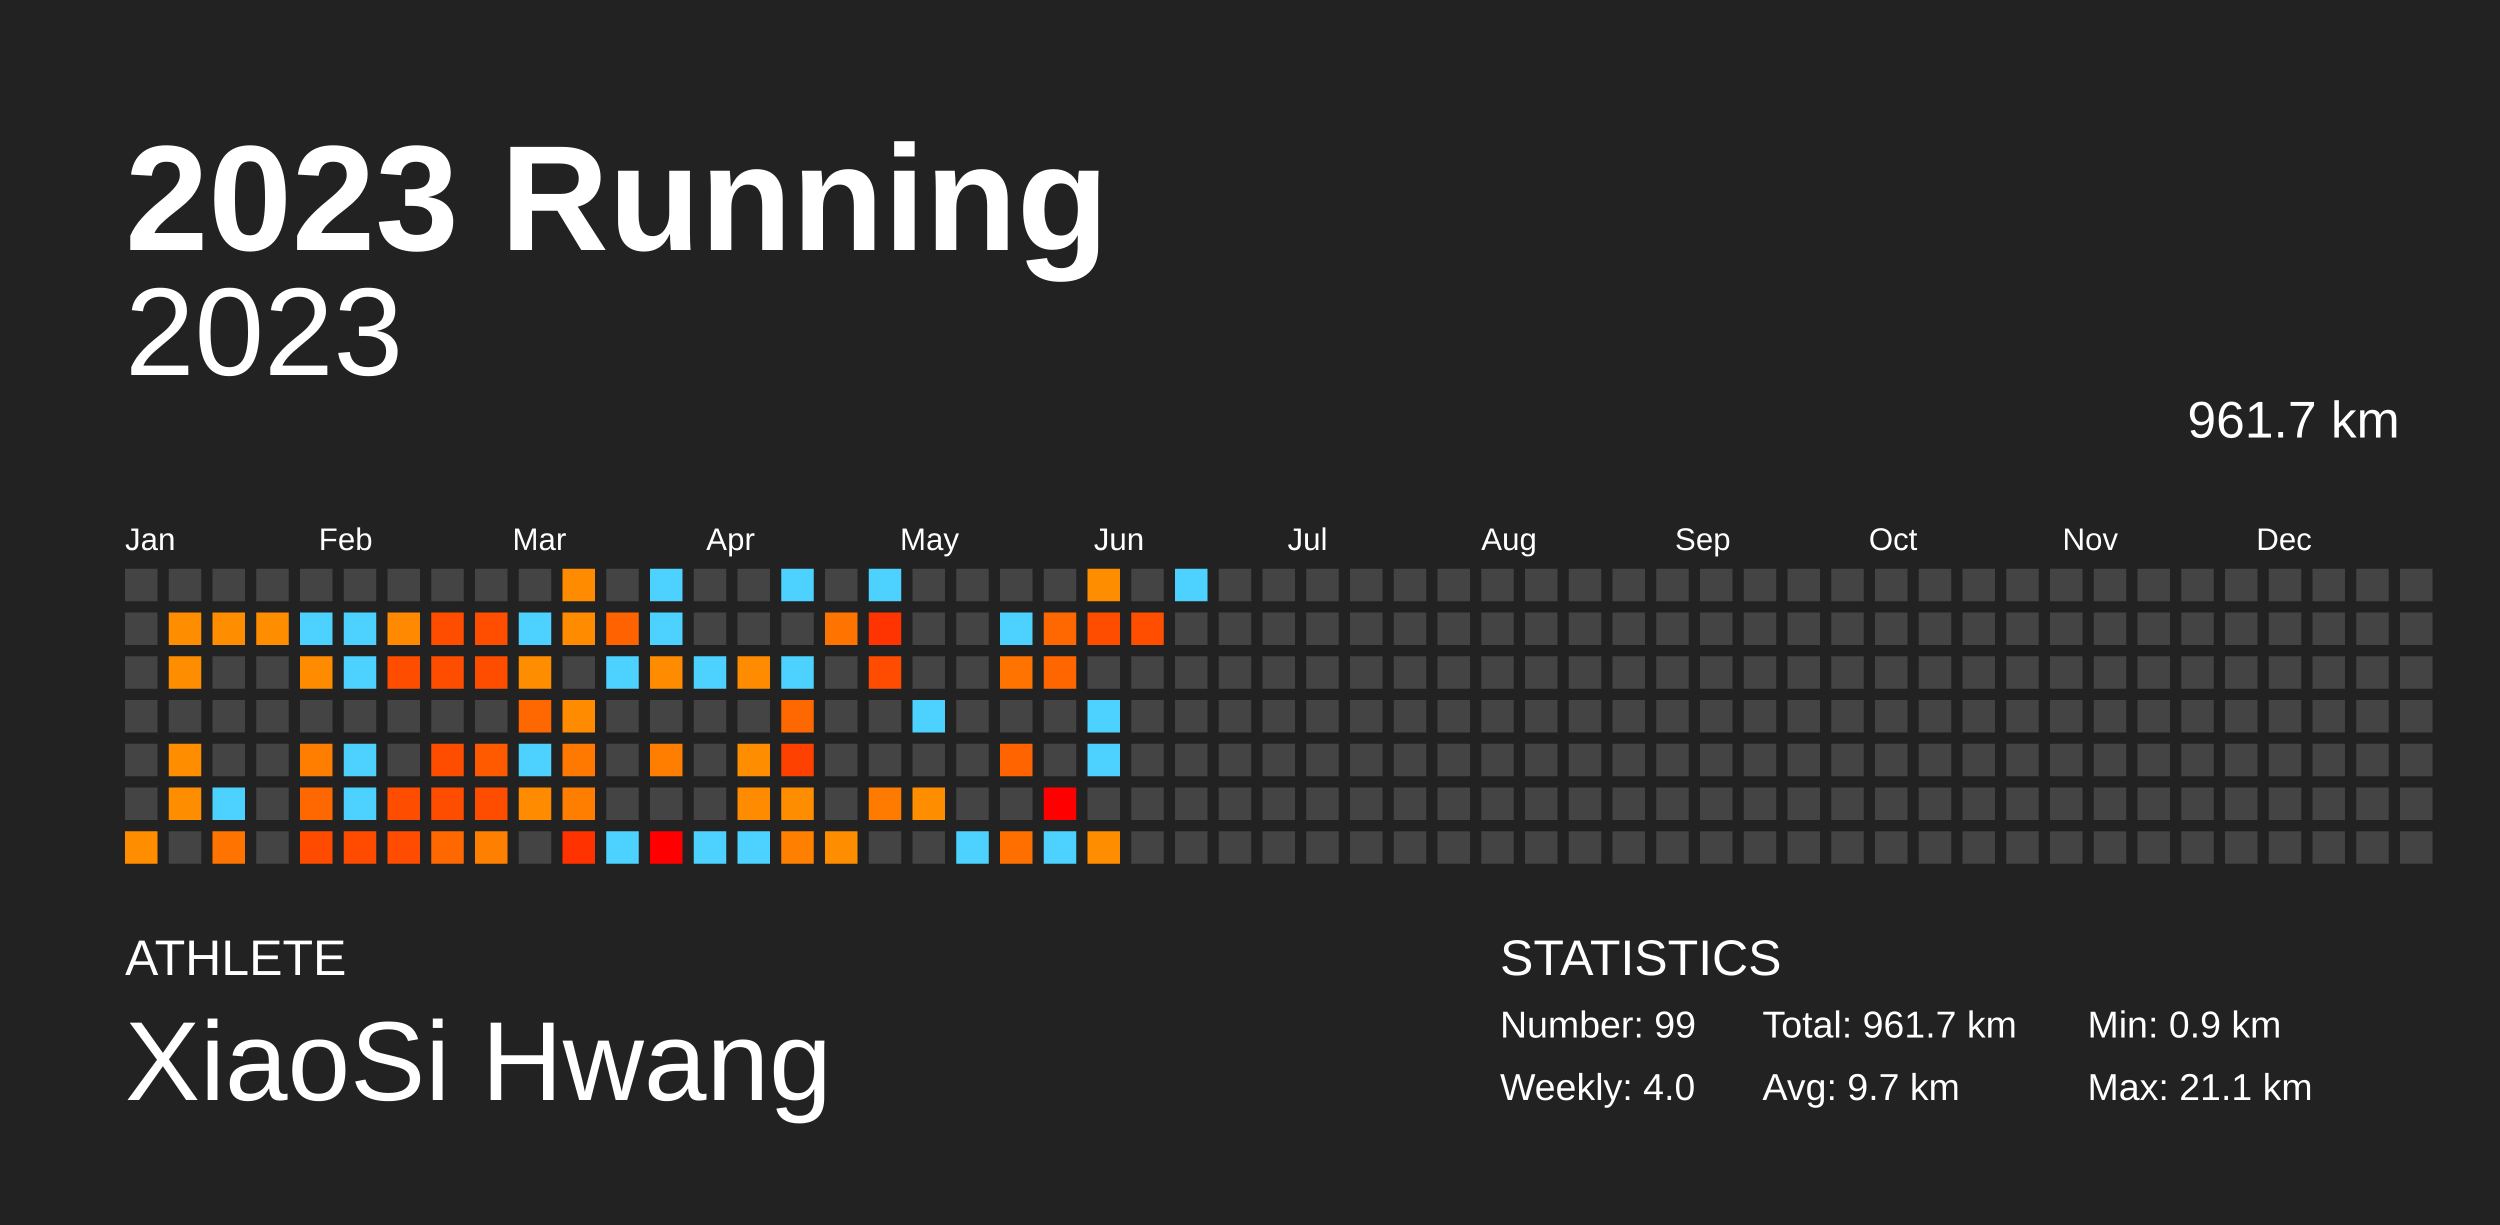
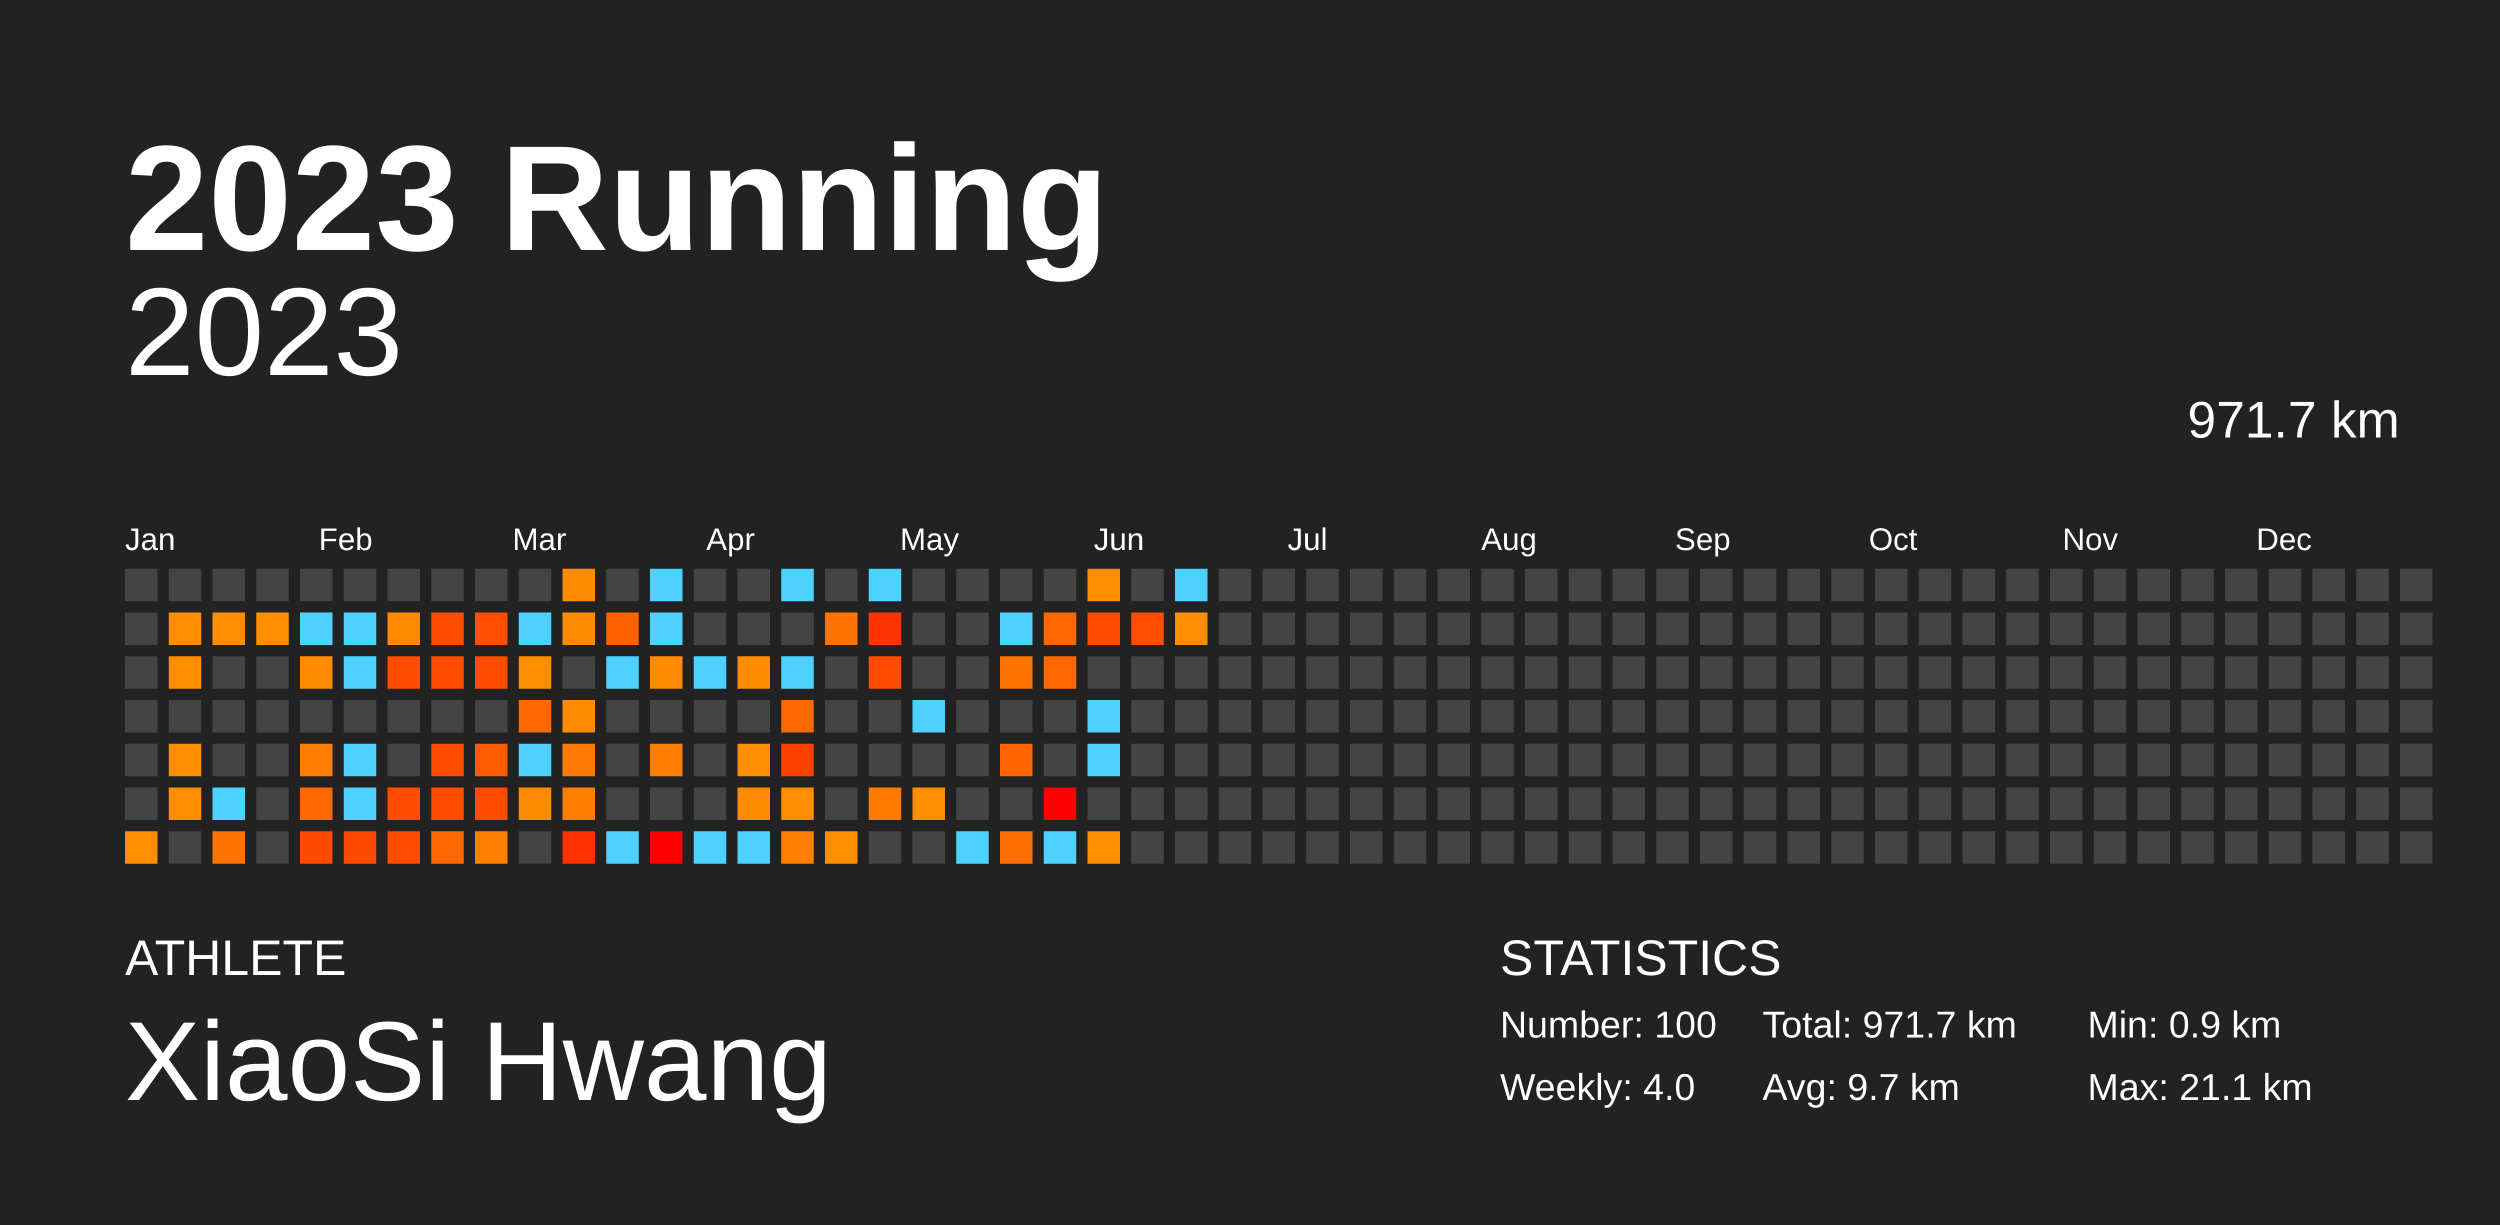
<svg xmlns="http://www.w3.org/2000/svg" baseProfile="full" height="98mm" version="1.1" viewBox="0,0,200,98" width="200mm">
  <defs />
  <rect fill="#222222" height="98" width="200" x="0" y="0" />
  <text fill="#FFFFFF" style="font-size:12px; font-family:Arial; font-weight:bold;" x="10" y="20">2023 Running</text>
  <text fill="#FFFFFF" style="font-size:4px; font-family:Arial" x="10" y="78">ATHLETE</text>
  <text fill="#FFFFFF" style="font-size:9px; font-family:Arial" x="10" y="88">XiaoSi Hwang</text>
  <text fill="#FFFFFF" style="font-size:4px; font-family:Arial" x="120" y="78">STATISTICS</text>
-   <text fill="#FFFFFF" style="font-size:3px; font-family:Arial" x="120" y="83">Number: 99</text>
+   <text fill="#FFFFFF" style="font-size:3px; font-family:Arial" x="120" y="83">Number: 100</text>
  <text fill="#FFFFFF" style="font-size:3px; font-family:Arial" x="120" y="88">Weekly: 4.0</text>
-   <text fill="#FFFFFF" style="font-size:3px; font-family:Arial" x="141" y="83">Total: 961.7 km</text>
+   <text fill="#FFFFFF" style="font-size:3px; font-family:Arial" x="141" y="83">Total: 971.7 km</text>
  <text fill="#FFFFFF" style="font-size:3px; font-family:Arial" x="141" y="88">Avg: 9.7 km</text>
  <text fill="#FFFFFF" style="font-size:3px; font-family:Arial" x="167" y="83">Min: 0.9 km</text>
  <text fill="#FFFFFF" style="font-size:3px; font-family:Arial" x="167" y="88">Max: 21.1 km</text>
  <text alignment-baseline="hanging" fill="#FFFFFF" style="font-size:10.0px; font-family:Arial;" x="10" y="30">2023</text>
-   <text alignment-baseline="hanging" fill="#FFFFFF" style="font-size:4.125px; font-family:Arial;" x="175" y="35">961.7 km</text>
+   <text alignment-baseline="hanging" fill="#FFFFFF" style="font-size:4.125px; font-family:Arial;" x="175" y="35">971.7 km</text>
  <text fill="#FFFFFF" style="font-size:2.5px; font-family:Arial" x="10.0" y="44">Jan</text>
  <text fill="#FFFFFF" style="font-size:2.5px; font-family:Arial" x="25.5" y="44">Feb</text>
  <text fill="#FFFFFF" style="font-size:2.5px; font-family:Arial" x="41.0" y="44">Mar</text>
  <text fill="#FFFFFF" style="font-size:2.5px; font-family:Arial" x="56.5" y="44">Apr</text>
  <text fill="#FFFFFF" style="font-size:2.5px; font-family:Arial" x="72.0" y="44">May</text>
  <text fill="#FFFFFF" style="font-size:2.5px; font-family:Arial" x="87.5" y="44">Jun</text>
  <text fill="#FFFFFF" style="font-size:2.5px; font-family:Arial" x="103.0" y="44">Jul</text>
  <text fill="#FFFFFF" style="font-size:2.5px; font-family:Arial" x="118.5" y="44">Aug</text>
  <text fill="#FFFFFF" style="font-size:2.5px; font-family:Arial" x="134.0" y="44">Sep</text>
  <text fill="#FFFFFF" style="font-size:2.5px; font-family:Arial" x="149.5" y="44">Oct</text>
  <text fill="#FFFFFF" style="font-size:2.5px; font-family:Arial" x="165.0" y="44">Nov</text>
  <text fill="#FFFFFF" style="font-size:2.5px; font-family:Arial" x="180.5" y="44">Dec</text>
  <rect fill="#444444" height="2.6" width="2.6" x="10.0" y="45.5" />
  <rect fill="#444444" height="2.6" width="2.6" x="10.0" y="49.0" />
  <rect fill="#444444" height="2.6" width="2.6" x="10.0" y="52.5" />
  <rect fill="#444444" height="2.6" width="2.6" x="10.0" y="56.0" />
  <rect fill="#444444" height="2.6" width="2.6" x="10.0" y="59.5" />
  <rect fill="#444444" height="2.6" width="2.6" x="10.0" y="63.0" />
  <rect fill="#ff8d00" height="2.6" width="2.6" x="10.0" y="66.5" />
  <rect fill="#444444" height="2.6" width="2.6" x="13.5" y="45.5" />
  <rect fill="#ff8d00" height="2.6" width="2.6" x="13.5" y="49.0" />
  <rect fill="#ff8d00" height="2.6" width="2.6" x="13.5" y="52.5" />
  <rect fill="#444444" height="2.6" width="2.6" x="13.5" y="56.0" />
  <rect fill="#ff8d00" height="2.6" width="2.6" x="13.5" y="59.5" />
  <rect fill="#ff8d00" height="2.6" width="2.6" x="13.5" y="63.0" />
  <rect fill="#444444" height="2.6" width="2.6" x="13.5" y="66.5" />
  <rect fill="#444444" height="2.6" width="2.6" x="17.0" y="45.5" />
  <rect fill="#ff8d00" height="2.6" width="2.6" x="17.0" y="49.0" />
  <rect fill="#444444" height="2.6" width="2.6" x="17.0" y="52.5" />
  <rect fill="#444444" height="2.6" width="2.6" x="17.0" y="56.0" />
  <rect fill="#444444" height="2.6" width="2.6" x="17.0" y="59.5" />
  <rect fill="#4dd2ff" height="2.6" width="2.6" x="17.0" y="63.0" />
  <rect fill="#ff7300" height="2.6" width="2.6" x="17.0" y="66.5" />
  <rect fill="#444444" height="2.6" width="2.6" x="20.5" y="45.5" />
  <rect fill="#ff8d00" height="2.6" width="2.6" x="20.5" y="49.0" />
  <rect fill="#444444" height="2.6" width="2.6" x="20.5" y="52.5" />
  <rect fill="#444444" height="2.6" width="2.6" x="20.5" y="56.0" />
  <rect fill="#444444" height="2.6" width="2.6" x="20.5" y="59.5" />
  <rect fill="#444444" height="2.6" width="2.6" x="20.5" y="63.0" />
  <rect fill="#444444" height="2.6" width="2.6" x="20.5" y="66.5" />
  <rect fill="#444444" height="2.6" width="2.6" x="24.0" y="45.5" />
  <rect fill="#4dd2ff" height="2.6" width="2.6" x="24.0" y="49.0" />
  <rect fill="#ff8c00" height="2.6" width="2.6" x="24.0" y="52.5" />
  <rect fill="#444444" height="2.6" width="2.6" x="24.0" y="56.0" />
  <rect fill="#ff7e00" height="2.6" width="2.6" x="24.0" y="59.5" />
  <rect fill="#ff6700" height="2.6" width="2.6" x="24.0" y="63.0" />
  <rect fill="#ff4b00" height="2.6" width="2.6" x="24.0" y="66.5" />
  <rect fill="#444444" height="2.6" width="2.6" x="27.5" y="45.5" />
  <rect fill="#4dd2ff" height="2.6" width="2.6" x="27.5" y="49.0" />
  <rect fill="#4dd2ff" height="2.6" width="2.6" x="27.5" y="52.5" />
  <rect fill="#444444" height="2.6" width="2.6" x="27.5" y="56.0" />
  <rect fill="#4dd2ff" height="2.6" width="2.6" x="27.5" y="59.5" />
  <rect fill="#4dd2ff" height="2.6" width="2.6" x="27.5" y="63.0" />
  <rect fill="#ff4b00" height="2.6" width="2.6" x="27.5" y="66.5" />
  <rect fill="#444444" height="2.6" width="2.6" x="31.0" y="45.5" />
  <rect fill="#ff8900" height="2.6" width="2.6" x="31.0" y="49.0" />
  <rect fill="#ff4d00" height="2.6" width="2.6" x="31.0" y="52.5" />
  <rect fill="#444444" height="2.6" width="2.6" x="31.0" y="56.0" />
  <rect fill="#444444" height="2.6" width="2.6" x="31.0" y="59.5" />
  <rect fill="#ff4d00" height="2.6" width="2.6" x="31.0" y="63.0" />
  <rect fill="#ff4c00" height="2.6" width="2.6" x="31.0" y="66.5" />
  <rect fill="#444444" height="2.6" width="2.6" x="34.5" y="45.5" />
  <rect fill="#ff4d00" height="2.6" width="2.6" x="34.5" y="49.0" />
  <rect fill="#ff4d00" height="2.6" width="2.6" x="34.5" y="52.5" />
  <rect fill="#444444" height="2.6" width="2.6" x="34.5" y="56.0" />
  <rect fill="#ff4d00" height="2.6" width="2.6" x="34.5" y="59.5" />
  <rect fill="#ff4d00" height="2.6" width="2.6" x="34.5" y="63.0" />
  <rect fill="#ff6700" height="2.6" width="2.6" x="34.5" y="66.5" />
  <rect fill="#444444" height="2.6" width="2.6" x="38.0" y="45.5" />
  <rect fill="#ff4e00" height="2.6" width="2.6" x="38.0" y="49.0" />
  <rect fill="#ff4d00" height="2.6" width="2.6" x="38.0" y="52.5" />
  <rect fill="#444444" height="2.6" width="2.6" x="38.0" y="56.0" />
  <rect fill="#ff5a00" height="2.6" width="2.6" x="38.0" y="59.5" />
  <rect fill="#ff4d00" height="2.6" width="2.6" x="38.0" y="63.0" />
  <rect fill="#ff8000" height="2.6" width="2.6" x="38.0" y="66.5" />
  <rect fill="#444444" height="2.6" width="2.6" x="41.5" y="45.5" />
  <rect fill="#4dd2ff" height="2.6" width="2.6" x="41.5" y="49.0" />
  <rect fill="#ff8d00" height="2.6" width="2.6" x="41.5" y="52.5" />
  <rect fill="#ff6700" height="2.6" width="2.6" x="41.5" y="56.0" />
  <rect fill="#4dd2ff" height="2.6" width="2.6" x="41.5" y="59.5" />
  <rect fill="#ff8c00" height="2.6" width="2.6" x="41.5" y="63.0" />
  <rect fill="#444444" height="2.6" width="2.6" x="41.5" y="66.5" />
  <rect fill="#ff8c00" height="2.6" width="2.6" x="45.0" y="45.5" />
  <rect fill="#ff8c00" height="2.6" width="2.6" x="45.0" y="49.0" />
  <rect fill="#444444" height="2.6" width="2.6" x="45.0" y="52.5" />
  <rect fill="#ff8c00" height="2.6" width="2.6" x="45.0" y="56.0" />
  <rect fill="#ff7900" height="2.6" width="2.6" x="45.0" y="59.5" />
  <rect fill="#ff7e00" height="2.6" width="2.6" x="45.0" y="63.0" />
  <rect fill="#ff3200" height="2.6" width="2.6" x="45.0" y="66.5" />
  <rect fill="#444444" height="2.6" width="2.6" x="48.5" y="45.5" />
  <rect fill="#ff6200" height="2.6" width="2.6" x="48.5" y="49.0" />
  <rect fill="#4dd2ff" height="2.6" width="2.6" x="48.5" y="52.5" />
  <rect fill="#444444" height="2.6" width="2.6" x="48.5" y="56.0" />
  <rect fill="#444444" height="2.6" width="2.6" x="48.5" y="59.5" />
  <rect fill="#444444" height="2.6" width="2.6" x="48.5" y="63.0" />
  <rect fill="#4dd2ff" height="2.6" width="2.6" x="48.5" y="66.5" />
  <rect fill="#4dd2ff" height="2.6" width="2.6" x="52.0" y="45.5" />
  <rect fill="#4dd2ff" height="2.6" width="2.6" x="52.0" y="49.0" />
  <rect fill="#ff8c00" height="2.6" width="2.6" x="52.0" y="52.5" />
  <rect fill="#444444" height="2.6" width="2.6" x="52.0" y="56.0" />
  <rect fill="#ff7e00" height="2.6" width="2.6" x="52.0" y="59.5" />
  <rect fill="#444444" height="2.6" width="2.6" x="52.0" y="63.0" />
  <rect fill="red" height="2.6" width="2.6" x="52.0" y="66.5" />
  <rect fill="#444444" height="2.6" width="2.6" x="55.5" y="45.5" />
  <rect fill="#444444" height="2.6" width="2.6" x="55.5" y="49.0" />
  <rect fill="#4dd2ff" height="2.6" width="2.6" x="55.5" y="52.5" />
  <rect fill="#444444" height="2.6" width="2.6" x="55.5" y="56.0" />
  <rect fill="#444444" height="2.6" width="2.6" x="55.5" y="59.5" />
  <rect fill="#444444" height="2.6" width="2.6" x="55.5" y="63.0" />
  <rect fill="#4dd2ff" height="2.6" width="2.6" x="55.5" y="66.5" />
  <rect fill="#444444" height="2.6" width="2.6" x="59.0" y="45.5" />
  <rect fill="#444444" height="2.6" width="2.6" x="59.0" y="49.0" />
  <rect fill="#ff8c00" height="2.6" width="2.6" x="59.0" y="52.5" />
  <rect fill="#444444" height="2.6" width="2.6" x="59.0" y="56.0" />
  <rect fill="#ff8d00" height="2.6" width="2.6" x="59.0" y="59.5" />
  <rect fill="#ff8c00" height="2.6" width="2.6" x="59.0" y="63.0" />
  <rect fill="#4dd2ff" height="2.6" width="2.6" x="59.0" y="66.5" />
  <rect fill="#4dd2ff" height="2.6" width="2.6" x="62.5" y="45.5" />
  <rect fill="#444444" height="2.6" width="2.6" x="62.5" y="49.0" />
  <rect fill="#4dd2ff" height="2.6" width="2.6" x="62.5" y="52.5" />
  <rect fill="#ff6700" height="2.6" width="2.6" x="62.5" y="56.0" />
  <rect fill="#ff4100" height="2.6" width="2.6" x="62.5" y="59.5" />
  <rect fill="#ff8d00" height="2.6" width="2.6" x="62.5" y="63.0" />
  <rect fill="#ff8000" height="2.6" width="2.6" x="62.5" y="66.5" />
  <rect fill="#444444" height="2.6" width="2.6" x="66.0" y="45.5" />
  <rect fill="#ff7400" height="2.6" width="2.6" x="66.0" y="49.0" />
  <rect fill="#444444" height="2.6" width="2.6" x="66.0" y="52.5" />
  <rect fill="#444444" height="2.6" width="2.6" x="66.0" y="56.0" />
  <rect fill="#444444" height="2.6" width="2.6" x="66.0" y="59.5" />
  <rect fill="#444444" height="2.6" width="2.6" x="66.0" y="63.0" />
  <rect fill="#ff8d00" height="2.6" width="2.6" x="66.0" y="66.5" />
  <rect fill="#4dd2ff" height="2.6" width="2.6" x="69.5" y="45.5" />
  <rect fill="#ff3400" height="2.6" width="2.6" x="69.5" y="49.0" />
  <rect fill="#ff4c00" height="2.6" width="2.6" x="69.5" y="52.5" />
  <rect fill="#444444" height="2.6" width="2.6" x="69.5" y="56.0" />
  <rect fill="#444444" height="2.6" width="2.6" x="69.5" y="59.5" />
  <rect fill="#ff7b00" height="2.6" width="2.6" x="69.5" y="63.0" />
  <rect fill="#444444" height="2.6" width="2.6" x="69.5" y="66.5" />
  <rect fill="#444444" height="2.6" width="2.6" x="73.0" y="45.5" />
  <rect fill="#444444" height="2.6" width="2.6" x="73.0" y="49.0" />
  <rect fill="#444444" height="2.6" width="2.6" x="73.0" y="52.5" />
  <rect fill="#4dd2ff" height="2.6" width="2.6" x="73.0" y="56.0" />
  <rect fill="#444444" height="2.6" width="2.6" x="73.0" y="59.5" />
  <rect fill="#ff8d00" height="2.6" width="2.6" x="73.0" y="63.0" />
  <rect fill="#444444" height="2.6" width="2.6" x="73.0" y="66.5" />
  <rect fill="#444444" height="2.6" width="2.6" x="76.5" y="45.5" />
  <rect fill="#444444" height="2.6" width="2.6" x="76.5" y="49.0" />
  <rect fill="#444444" height="2.6" width="2.6" x="76.5" y="52.5" />
  <rect fill="#444444" height="2.6" width="2.6" x="76.5" y="56.0" />
  <rect fill="#444444" height="2.6" width="2.6" x="76.5" y="59.5" />
  <rect fill="#444444" height="2.6" width="2.6" x="76.5" y="63.0" />
  <rect fill="#4dd2ff" height="2.6" width="2.6" x="76.5" y="66.5" />
  <rect fill="#444444" height="2.6" width="2.6" x="80.0" y="45.5" />
  <rect fill="#4dd2ff" height="2.6" width="2.6" x="80.0" y="49.0" />
  <rect fill="#ff7400" height="2.6" width="2.6" x="80.0" y="52.5" />
  <rect fill="#444444" height="2.6" width="2.6" x="80.0" y="56.0" />
  <rect fill="#ff6400" height="2.6" width="2.6" x="80.0" y="59.5" />
  <rect fill="#444444" height="2.6" width="2.6" x="80.0" y="63.0" />
  <rect fill="#ff6f00" height="2.6" width="2.6" x="80.0" y="66.5" />
  <rect fill="#444444" height="2.6" width="2.6" x="83.5" y="45.5" />
  <rect fill="#ff6700" height="2.6" width="2.6" x="83.5" y="49.0" />
  <rect fill="#ff6600" height="2.6" width="2.6" x="83.5" y="52.5" />
  <rect fill="#444444" height="2.6" width="2.6" x="83.5" y="56.0" />
  <rect fill="#444444" height="2.6" width="2.6" x="83.5" y="59.5" />
  <rect fill="red" height="2.6" width="2.6" x="83.5" y="63.0" />
  <rect fill="#4dd2ff" height="2.6" width="2.6" x="83.5" y="66.5" />
  <rect fill="#ff8d00" height="2.6" width="2.6" x="87.0" y="45.5" />
  <rect fill="#ff4d00" height="2.6" width="2.6" x="87.0" y="49.0" />
  <rect fill="#444444" height="2.6" width="2.6" x="87.0" y="52.5" />
  <rect fill="#4dd2ff" height="2.6" width="2.6" x="87.0" y="56.0" />
  <rect fill="#4dd2ff" height="2.6" width="2.6" x="87.0" y="59.5" />
  <rect fill="#444444" height="2.6" width="2.6" x="87.0" y="63.0" />
  <rect fill="#ff8d00" height="2.6" width="2.6" x="87.0" y="66.5" />
  <rect fill="#444444" height="2.6" width="2.6" x="90.5" y="45.5" />
  <rect fill="#ff4e00" height="2.6" width="2.6" x="90.5" y="49.0" />
  <rect fill="#444444" height="2.6" width="2.6" x="90.5" y="52.5" />
  <rect fill="#444444" height="2.6" width="2.6" x="90.5" y="56.0" />
  <rect fill="#444444" height="2.6" width="2.6" x="90.5" y="59.5" />
  <rect fill="#444444" height="2.6" width="2.6" x="90.5" y="63.0" />
  <rect fill="#444444" height="2.6" width="2.6" x="90.5" y="66.5" />
  <rect fill="#4dd2ff" height="2.6" width="2.6" x="94.0" y="45.5" />
-   <rect fill="#444444" height="2.6" width="2.6" x="94.0" y="49.0" />
+   <rect fill="#ff8d00" height="2.6" width="2.6" x="94.0" y="49.0" />
  <rect fill="#444444" height="2.6" width="2.6" x="94.0" y="52.5" />
  <rect fill="#444444" height="2.6" width="2.6" x="94.0" y="56.0" />
  <rect fill="#444444" height="2.6" width="2.6" x="94.0" y="59.5" />
  <rect fill="#444444" height="2.6" width="2.6" x="94.0" y="63.0" />
  <rect fill="#444444" height="2.6" width="2.6" x="94.0" y="66.5" />
  <rect fill="#444444" height="2.6" width="2.6" x="97.5" y="45.5" />
  <rect fill="#444444" height="2.6" width="2.6" x="97.5" y="49.0" />
  <rect fill="#444444" height="2.6" width="2.6" x="97.5" y="52.5" />
  <rect fill="#444444" height="2.6" width="2.6" x="97.5" y="56.0" />
  <rect fill="#444444" height="2.6" width="2.6" x="97.5" y="59.5" />
  <rect fill="#444444" height="2.6" width="2.6" x="97.5" y="63.0" />
  <rect fill="#444444" height="2.6" width="2.6" x="97.5" y="66.5" />
  <rect fill="#444444" height="2.6" width="2.6" x="101.0" y="45.5" />
  <rect fill="#444444" height="2.6" width="2.6" x="101.0" y="49.0" />
  <rect fill="#444444" height="2.6" width="2.6" x="101.0" y="52.5" />
  <rect fill="#444444" height="2.6" width="2.6" x="101.0" y="56.0" />
  <rect fill="#444444" height="2.6" width="2.6" x="101.0" y="59.5" />
  <rect fill="#444444" height="2.6" width="2.6" x="101.0" y="63.0" />
  <rect fill="#444444" height="2.6" width="2.6" x="101.0" y="66.5" />
  <rect fill="#444444" height="2.6" width="2.6" x="104.5" y="45.5" />
  <rect fill="#444444" height="2.6" width="2.6" x="104.5" y="49.0" />
  <rect fill="#444444" height="2.6" width="2.6" x="104.5" y="52.5" />
  <rect fill="#444444" height="2.6" width="2.6" x="104.5" y="56.0" />
  <rect fill="#444444" height="2.6" width="2.6" x="104.5" y="59.5" />
  <rect fill="#444444" height="2.6" width="2.6" x="104.5" y="63.0" />
  <rect fill="#444444" height="2.6" width="2.6" x="104.5" y="66.5" />
  <rect fill="#444444" height="2.6" width="2.6" x="108.0" y="45.5" />
  <rect fill="#444444" height="2.6" width="2.6" x="108.0" y="49.0" />
  <rect fill="#444444" height="2.6" width="2.6" x="108.0" y="52.5" />
  <rect fill="#444444" height="2.6" width="2.6" x="108.0" y="56.0" />
  <rect fill="#444444" height="2.6" width="2.6" x="108.0" y="59.5" />
  <rect fill="#444444" height="2.6" width="2.6" x="108.0" y="63.0" />
  <rect fill="#444444" height="2.6" width="2.6" x="108.0" y="66.5" />
  <rect fill="#444444" height="2.6" width="2.6" x="111.5" y="45.5" />
  <rect fill="#444444" height="2.6" width="2.6" x="111.5" y="49.0" />
  <rect fill="#444444" height="2.6" width="2.6" x="111.5" y="52.5" />
  <rect fill="#444444" height="2.6" width="2.6" x="111.5" y="56.0" />
  <rect fill="#444444" height="2.6" width="2.6" x="111.5" y="59.5" />
  <rect fill="#444444" height="2.6" width="2.6" x="111.5" y="63.0" />
  <rect fill="#444444" height="2.6" width="2.6" x="111.5" y="66.5" />
  <rect fill="#444444" height="2.6" width="2.6" x="115.0" y="45.5" />
  <rect fill="#444444" height="2.6" width="2.6" x="115.0" y="49.0" />
  <rect fill="#444444" height="2.6" width="2.6" x="115.0" y="52.5" />
  <rect fill="#444444" height="2.6" width="2.6" x="115.0" y="56.0" />
  <rect fill="#444444" height="2.6" width="2.6" x="115.0" y="59.5" />
  <rect fill="#444444" height="2.6" width="2.6" x="115.0" y="63.0" />
  <rect fill="#444444" height="2.6" width="2.6" x="115.0" y="66.5" />
  <rect fill="#444444" height="2.6" width="2.6" x="118.5" y="45.5" />
  <rect fill="#444444" height="2.6" width="2.6" x="118.5" y="49.0" />
  <rect fill="#444444" height="2.6" width="2.6" x="118.5" y="52.5" />
  <rect fill="#444444" height="2.6" width="2.6" x="118.5" y="56.0" />
  <rect fill="#444444" height="2.6" width="2.6" x="118.5" y="59.5" />
  <rect fill="#444444" height="2.6" width="2.6" x="118.5" y="63.0" />
  <rect fill="#444444" height="2.6" width="2.6" x="118.5" y="66.5" />
  <rect fill="#444444" height="2.6" width="2.6" x="122.0" y="45.5" />
  <rect fill="#444444" height="2.6" width="2.6" x="122.0" y="49.0" />
  <rect fill="#444444" height="2.6" width="2.6" x="122.0" y="52.5" />
  <rect fill="#444444" height="2.6" width="2.6" x="122.0" y="56.0" />
  <rect fill="#444444" height="2.6" width="2.6" x="122.0" y="59.5" />
  <rect fill="#444444" height="2.6" width="2.6" x="122.0" y="63.0" />
  <rect fill="#444444" height="2.6" width="2.6" x="122.0" y="66.5" />
  <rect fill="#444444" height="2.6" width="2.6" x="125.5" y="45.5" />
  <rect fill="#444444" height="2.6" width="2.6" x="125.5" y="49.0" />
  <rect fill="#444444" height="2.6" width="2.6" x="125.5" y="52.5" />
  <rect fill="#444444" height="2.6" width="2.6" x="125.5" y="56.0" />
  <rect fill="#444444" height="2.6" width="2.6" x="125.5" y="59.5" />
  <rect fill="#444444" height="2.6" width="2.6" x="125.5" y="63.0" />
  <rect fill="#444444" height="2.6" width="2.6" x="125.5" y="66.5" />
  <rect fill="#444444" height="2.6" width="2.6" x="129.0" y="45.5" />
  <rect fill="#444444" height="2.6" width="2.6" x="129.0" y="49.0" />
  <rect fill="#444444" height="2.6" width="2.6" x="129.0" y="52.5" />
  <rect fill="#444444" height="2.6" width="2.6" x="129.0" y="56.0" />
  <rect fill="#444444" height="2.6" width="2.6" x="129.0" y="59.5" />
  <rect fill="#444444" height="2.6" width="2.6" x="129.0" y="63.0" />
  <rect fill="#444444" height="2.6" width="2.6" x="129.0" y="66.5" />
  <rect fill="#444444" height="2.6" width="2.6" x="132.5" y="45.5" />
  <rect fill="#444444" height="2.6" width="2.6" x="132.5" y="49.0" />
  <rect fill="#444444" height="2.6" width="2.6" x="132.5" y="52.5" />
  <rect fill="#444444" height="2.6" width="2.6" x="132.5" y="56.0" />
  <rect fill="#444444" height="2.6" width="2.6" x="132.5" y="59.5" />
  <rect fill="#444444" height="2.6" width="2.6" x="132.5" y="63.0" />
  <rect fill="#444444" height="2.6" width="2.6" x="132.5" y="66.5" />
  <rect fill="#444444" height="2.6" width="2.6" x="136.0" y="45.5" />
  <rect fill="#444444" height="2.6" width="2.6" x="136.0" y="49.0" />
  <rect fill="#444444" height="2.6" width="2.6" x="136.0" y="52.5" />
  <rect fill="#444444" height="2.6" width="2.6" x="136.0" y="56.0" />
  <rect fill="#444444" height="2.6" width="2.6" x="136.0" y="59.5" />
  <rect fill="#444444" height="2.6" width="2.6" x="136.0" y="63.0" />
  <rect fill="#444444" height="2.6" width="2.6" x="136.0" y="66.5" />
  <rect fill="#444444" height="2.6" width="2.6" x="139.5" y="45.5" />
  <rect fill="#444444" height="2.6" width="2.6" x="139.5" y="49.0" />
  <rect fill="#444444" height="2.6" width="2.6" x="139.5" y="52.5" />
  <rect fill="#444444" height="2.6" width="2.6" x="139.5" y="56.0" />
  <rect fill="#444444" height="2.6" width="2.6" x="139.5" y="59.5" />
  <rect fill="#444444" height="2.6" width="2.6" x="139.5" y="63.0" />
  <rect fill="#444444" height="2.6" width="2.6" x="139.5" y="66.5" />
  <rect fill="#444444" height="2.6" width="2.6" x="143.0" y="45.5" />
  <rect fill="#444444" height="2.6" width="2.6" x="143.0" y="49.0" />
  <rect fill="#444444" height="2.6" width="2.6" x="143.0" y="52.5" />
  <rect fill="#444444" height="2.6" width="2.6" x="143.0" y="56.0" />
  <rect fill="#444444" height="2.6" width="2.6" x="143.0" y="59.5" />
  <rect fill="#444444" height="2.6" width="2.6" x="143.0" y="63.0" />
  <rect fill="#444444" height="2.6" width="2.6" x="143.0" y="66.5" />
  <rect fill="#444444" height="2.6" width="2.6" x="146.5" y="45.5" />
  <rect fill="#444444" height="2.6" width="2.6" x="146.5" y="49.0" />
  <rect fill="#444444" height="2.6" width="2.6" x="146.5" y="52.5" />
  <rect fill="#444444" height="2.6" width="2.6" x="146.5" y="56.0" />
  <rect fill="#444444" height="2.6" width="2.6" x="146.5" y="59.5" />
  <rect fill="#444444" height="2.6" width="2.6" x="146.5" y="63.0" />
  <rect fill="#444444" height="2.6" width="2.6" x="146.5" y="66.5" />
  <rect fill="#444444" height="2.6" width="2.6" x="150.0" y="45.5" />
  <rect fill="#444444" height="2.6" width="2.6" x="150.0" y="49.0" />
  <rect fill="#444444" height="2.6" width="2.6" x="150.0" y="52.5" />
  <rect fill="#444444" height="2.6" width="2.6" x="150.0" y="56.0" />
  <rect fill="#444444" height="2.6" width="2.6" x="150.0" y="59.5" />
  <rect fill="#444444" height="2.6" width="2.6" x="150.0" y="63.0" />
  <rect fill="#444444" height="2.6" width="2.6" x="150.0" y="66.5" />
  <rect fill="#444444" height="2.6" width="2.6" x="153.5" y="45.5" />
  <rect fill="#444444" height="2.6" width="2.6" x="153.5" y="49.0" />
  <rect fill="#444444" height="2.6" width="2.6" x="153.5" y="52.5" />
  <rect fill="#444444" height="2.6" width="2.6" x="153.5" y="56.0" />
  <rect fill="#444444" height="2.6" width="2.6" x="153.5" y="59.5" />
  <rect fill="#444444" height="2.6" width="2.6" x="153.5" y="63.0" />
  <rect fill="#444444" height="2.6" width="2.6" x="153.5" y="66.5" />
  <rect fill="#444444" height="2.6" width="2.6" x="157.0" y="45.5" />
  <rect fill="#444444" height="2.6" width="2.6" x="157.0" y="49.0" />
  <rect fill="#444444" height="2.6" width="2.6" x="157.0" y="52.5" />
  <rect fill="#444444" height="2.6" width="2.6" x="157.0" y="56.0" />
  <rect fill="#444444" height="2.6" width="2.6" x="157.0" y="59.5" />
  <rect fill="#444444" height="2.6" width="2.6" x="157.0" y="63.0" />
  <rect fill="#444444" height="2.6" width="2.6" x="157.0" y="66.5" />
  <rect fill="#444444" height="2.6" width="2.6" x="160.5" y="45.5" />
  <rect fill="#444444" height="2.6" width="2.6" x="160.5" y="49.0" />
  <rect fill="#444444" height="2.6" width="2.6" x="160.5" y="52.5" />
  <rect fill="#444444" height="2.6" width="2.6" x="160.5" y="56.0" />
  <rect fill="#444444" height="2.6" width="2.6" x="160.5" y="59.5" />
  <rect fill="#444444" height="2.6" width="2.6" x="160.5" y="63.0" />
  <rect fill="#444444" height="2.6" width="2.6" x="160.5" y="66.5" />
  <rect fill="#444444" height="2.6" width="2.6" x="164.0" y="45.5" />
  <rect fill="#444444" height="2.6" width="2.6" x="164.0" y="49.0" />
  <rect fill="#444444" height="2.6" width="2.6" x="164.0" y="52.5" />
  <rect fill="#444444" height="2.6" width="2.6" x="164.0" y="56.0" />
  <rect fill="#444444" height="2.6" width="2.6" x="164.0" y="59.5" />
  <rect fill="#444444" height="2.6" width="2.6" x="164.0" y="63.0" />
  <rect fill="#444444" height="2.6" width="2.6" x="164.0" y="66.5" />
  <rect fill="#444444" height="2.6" width="2.6" x="167.5" y="45.5" />
  <rect fill="#444444" height="2.6" width="2.6" x="167.5" y="49.0" />
  <rect fill="#444444" height="2.6" width="2.6" x="167.5" y="52.5" />
  <rect fill="#444444" height="2.6" width="2.6" x="167.5" y="56.0" />
  <rect fill="#444444" height="2.6" width="2.6" x="167.5" y="59.5" />
  <rect fill="#444444" height="2.6" width="2.6" x="167.5" y="63.0" />
  <rect fill="#444444" height="2.6" width="2.6" x="167.5" y="66.5" />
  <rect fill="#444444" height="2.6" width="2.6" x="171.0" y="45.5" />
  <rect fill="#444444" height="2.6" width="2.6" x="171.0" y="49.0" />
  <rect fill="#444444" height="2.6" width="2.6" x="171.0" y="52.5" />
  <rect fill="#444444" height="2.6" width="2.6" x="171.0" y="56.0" />
  <rect fill="#444444" height="2.6" width="2.6" x="171.0" y="59.5" />
  <rect fill="#444444" height="2.6" width="2.6" x="171.0" y="63.0" />
  <rect fill="#444444" height="2.6" width="2.6" x="171.0" y="66.5" />
  <rect fill="#444444" height="2.6" width="2.6" x="174.5" y="45.5" />
  <rect fill="#444444" height="2.6" width="2.6" x="174.5" y="49.0" />
  <rect fill="#444444" height="2.6" width="2.6" x="174.5" y="52.5" />
  <rect fill="#444444" height="2.6" width="2.6" x="174.5" y="56.0" />
  <rect fill="#444444" height="2.6" width="2.6" x="174.5" y="59.5" />
  <rect fill="#444444" height="2.6" width="2.6" x="174.5" y="63.0" />
  <rect fill="#444444" height="2.6" width="2.6" x="174.5" y="66.5" />
  <rect fill="#444444" height="2.6" width="2.6" x="178.0" y="45.5" />
  <rect fill="#444444" height="2.6" width="2.6" x="178.0" y="49.0" />
  <rect fill="#444444" height="2.6" width="2.6" x="178.0" y="52.5" />
  <rect fill="#444444" height="2.6" width="2.6" x="178.0" y="56.0" />
  <rect fill="#444444" height="2.6" width="2.6" x="178.0" y="59.5" />
  <rect fill="#444444" height="2.6" width="2.6" x="178.0" y="63.0" />
  <rect fill="#444444" height="2.6" width="2.6" x="178.0" y="66.5" />
  <rect fill="#444444" height="2.6" width="2.6" x="181.5" y="45.5" />
  <rect fill="#444444" height="2.6" width="2.6" x="181.5" y="49.0" />
  <rect fill="#444444" height="2.6" width="2.6" x="181.5" y="52.5" />
  <rect fill="#444444" height="2.6" width="2.6" x="181.5" y="56.0" />
  <rect fill="#444444" height="2.6" width="2.6" x="181.5" y="59.5" />
  <rect fill="#444444" height="2.6" width="2.6" x="181.5" y="63.0" />
  <rect fill="#444444" height="2.6" width="2.6" x="181.5" y="66.5" />
  <rect fill="#444444" height="2.6" width="2.6" x="185.0" y="45.5" />
  <rect fill="#444444" height="2.6" width="2.6" x="185.0" y="49.0" />
  <rect fill="#444444" height="2.6" width="2.6" x="185.0" y="52.5" />
  <rect fill="#444444" height="2.6" width="2.6" x="185.0" y="56.0" />
  <rect fill="#444444" height="2.6" width="2.6" x="185.0" y="59.5" />
  <rect fill="#444444" height="2.6" width="2.6" x="185.0" y="63.0" />
  <rect fill="#444444" height="2.6" width="2.6" x="185.0" y="66.5" />
  <rect fill="#444444" height="2.6" width="2.6" x="188.5" y="45.5" />
  <rect fill="#444444" height="2.6" width="2.6" x="188.5" y="49.0" />
  <rect fill="#444444" height="2.6" width="2.6" x="188.5" y="52.5" />
  <rect fill="#444444" height="2.6" width="2.6" x="188.5" y="56.0" />
  <rect fill="#444444" height="2.6" width="2.6" x="188.5" y="59.5" />
  <rect fill="#444444" height="2.6" width="2.6" x="188.5" y="63.0" />
  <rect fill="#444444" height="2.6" width="2.6" x="188.5" y="66.5" />
  <rect fill="#444444" height="2.6" width="2.6" x="192.0" y="45.5" />
  <rect fill="#444444" height="2.6" width="2.6" x="192.0" y="49.0" />
  <rect fill="#444444" height="2.6" width="2.6" x="192.0" y="52.5" />
  <rect fill="#444444" height="2.6" width="2.6" x="192.0" y="56.0" />
  <rect fill="#444444" height="2.6" width="2.6" x="192.0" y="59.5" />
  <rect fill="#444444" height="2.6" width="2.6" x="192.0" y="63.0" />
  <rect fill="#444444" height="2.6" width="2.6" x="192.0" y="66.5" />
</svg>
